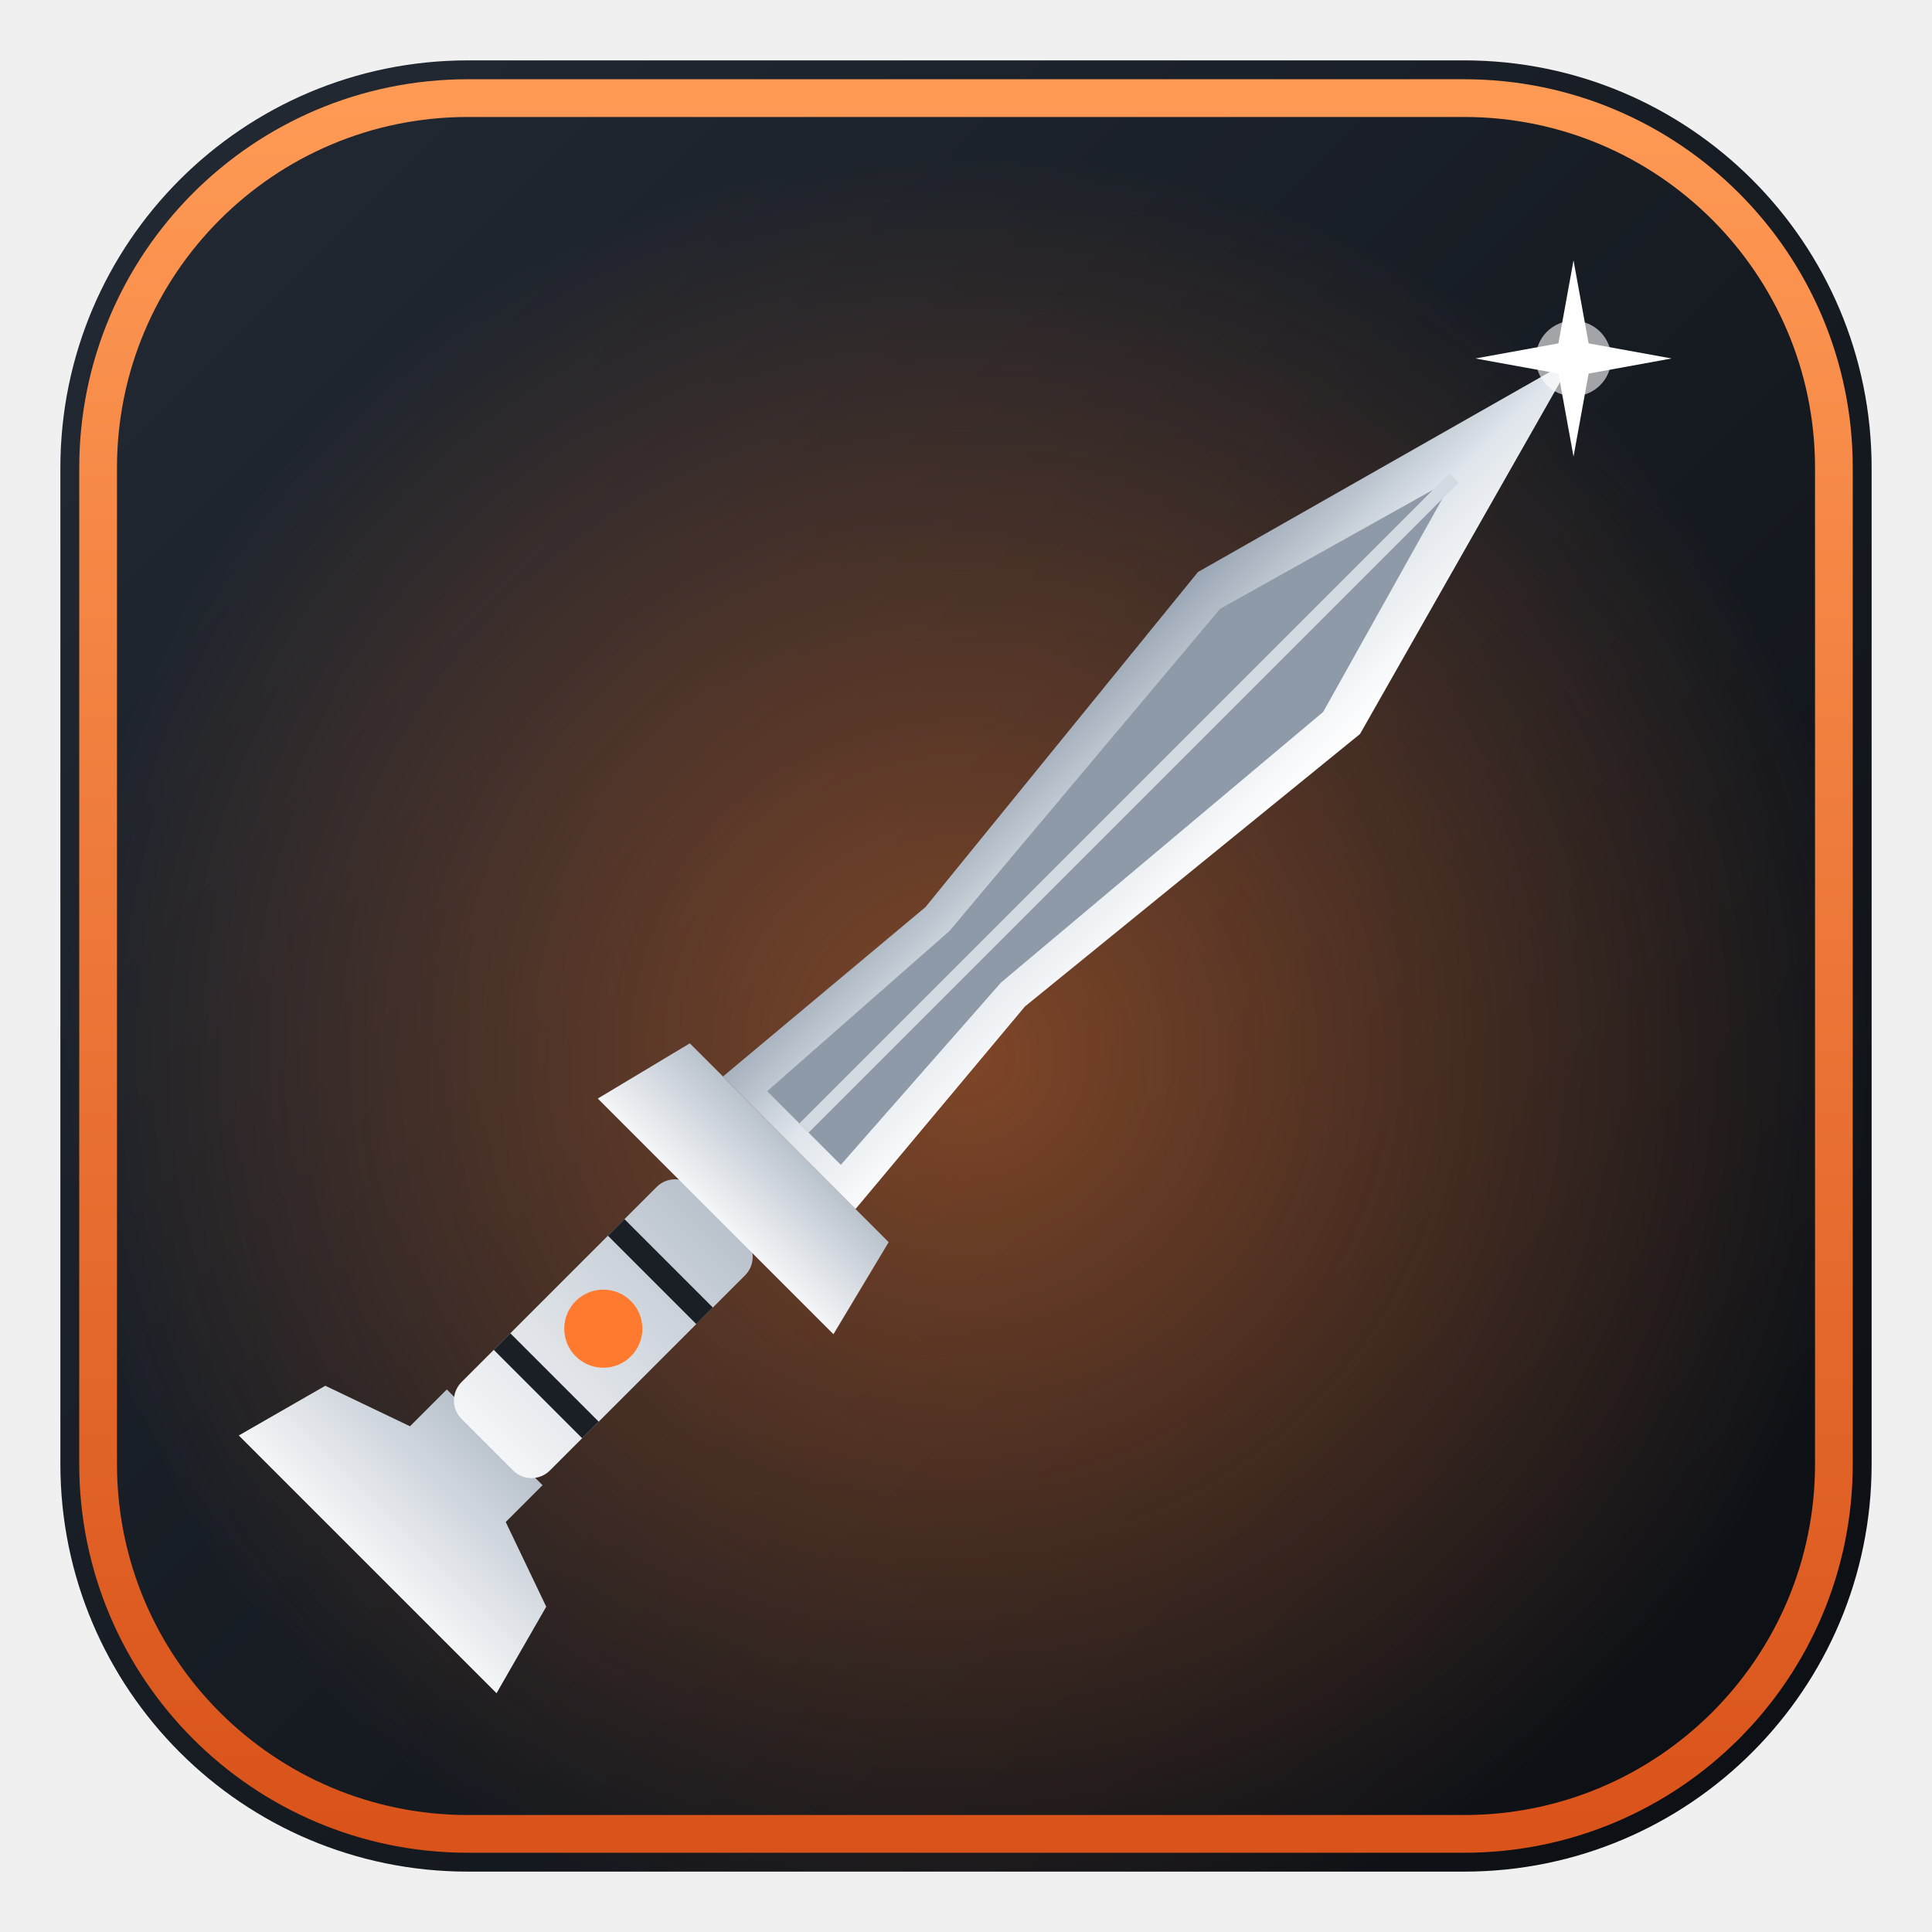
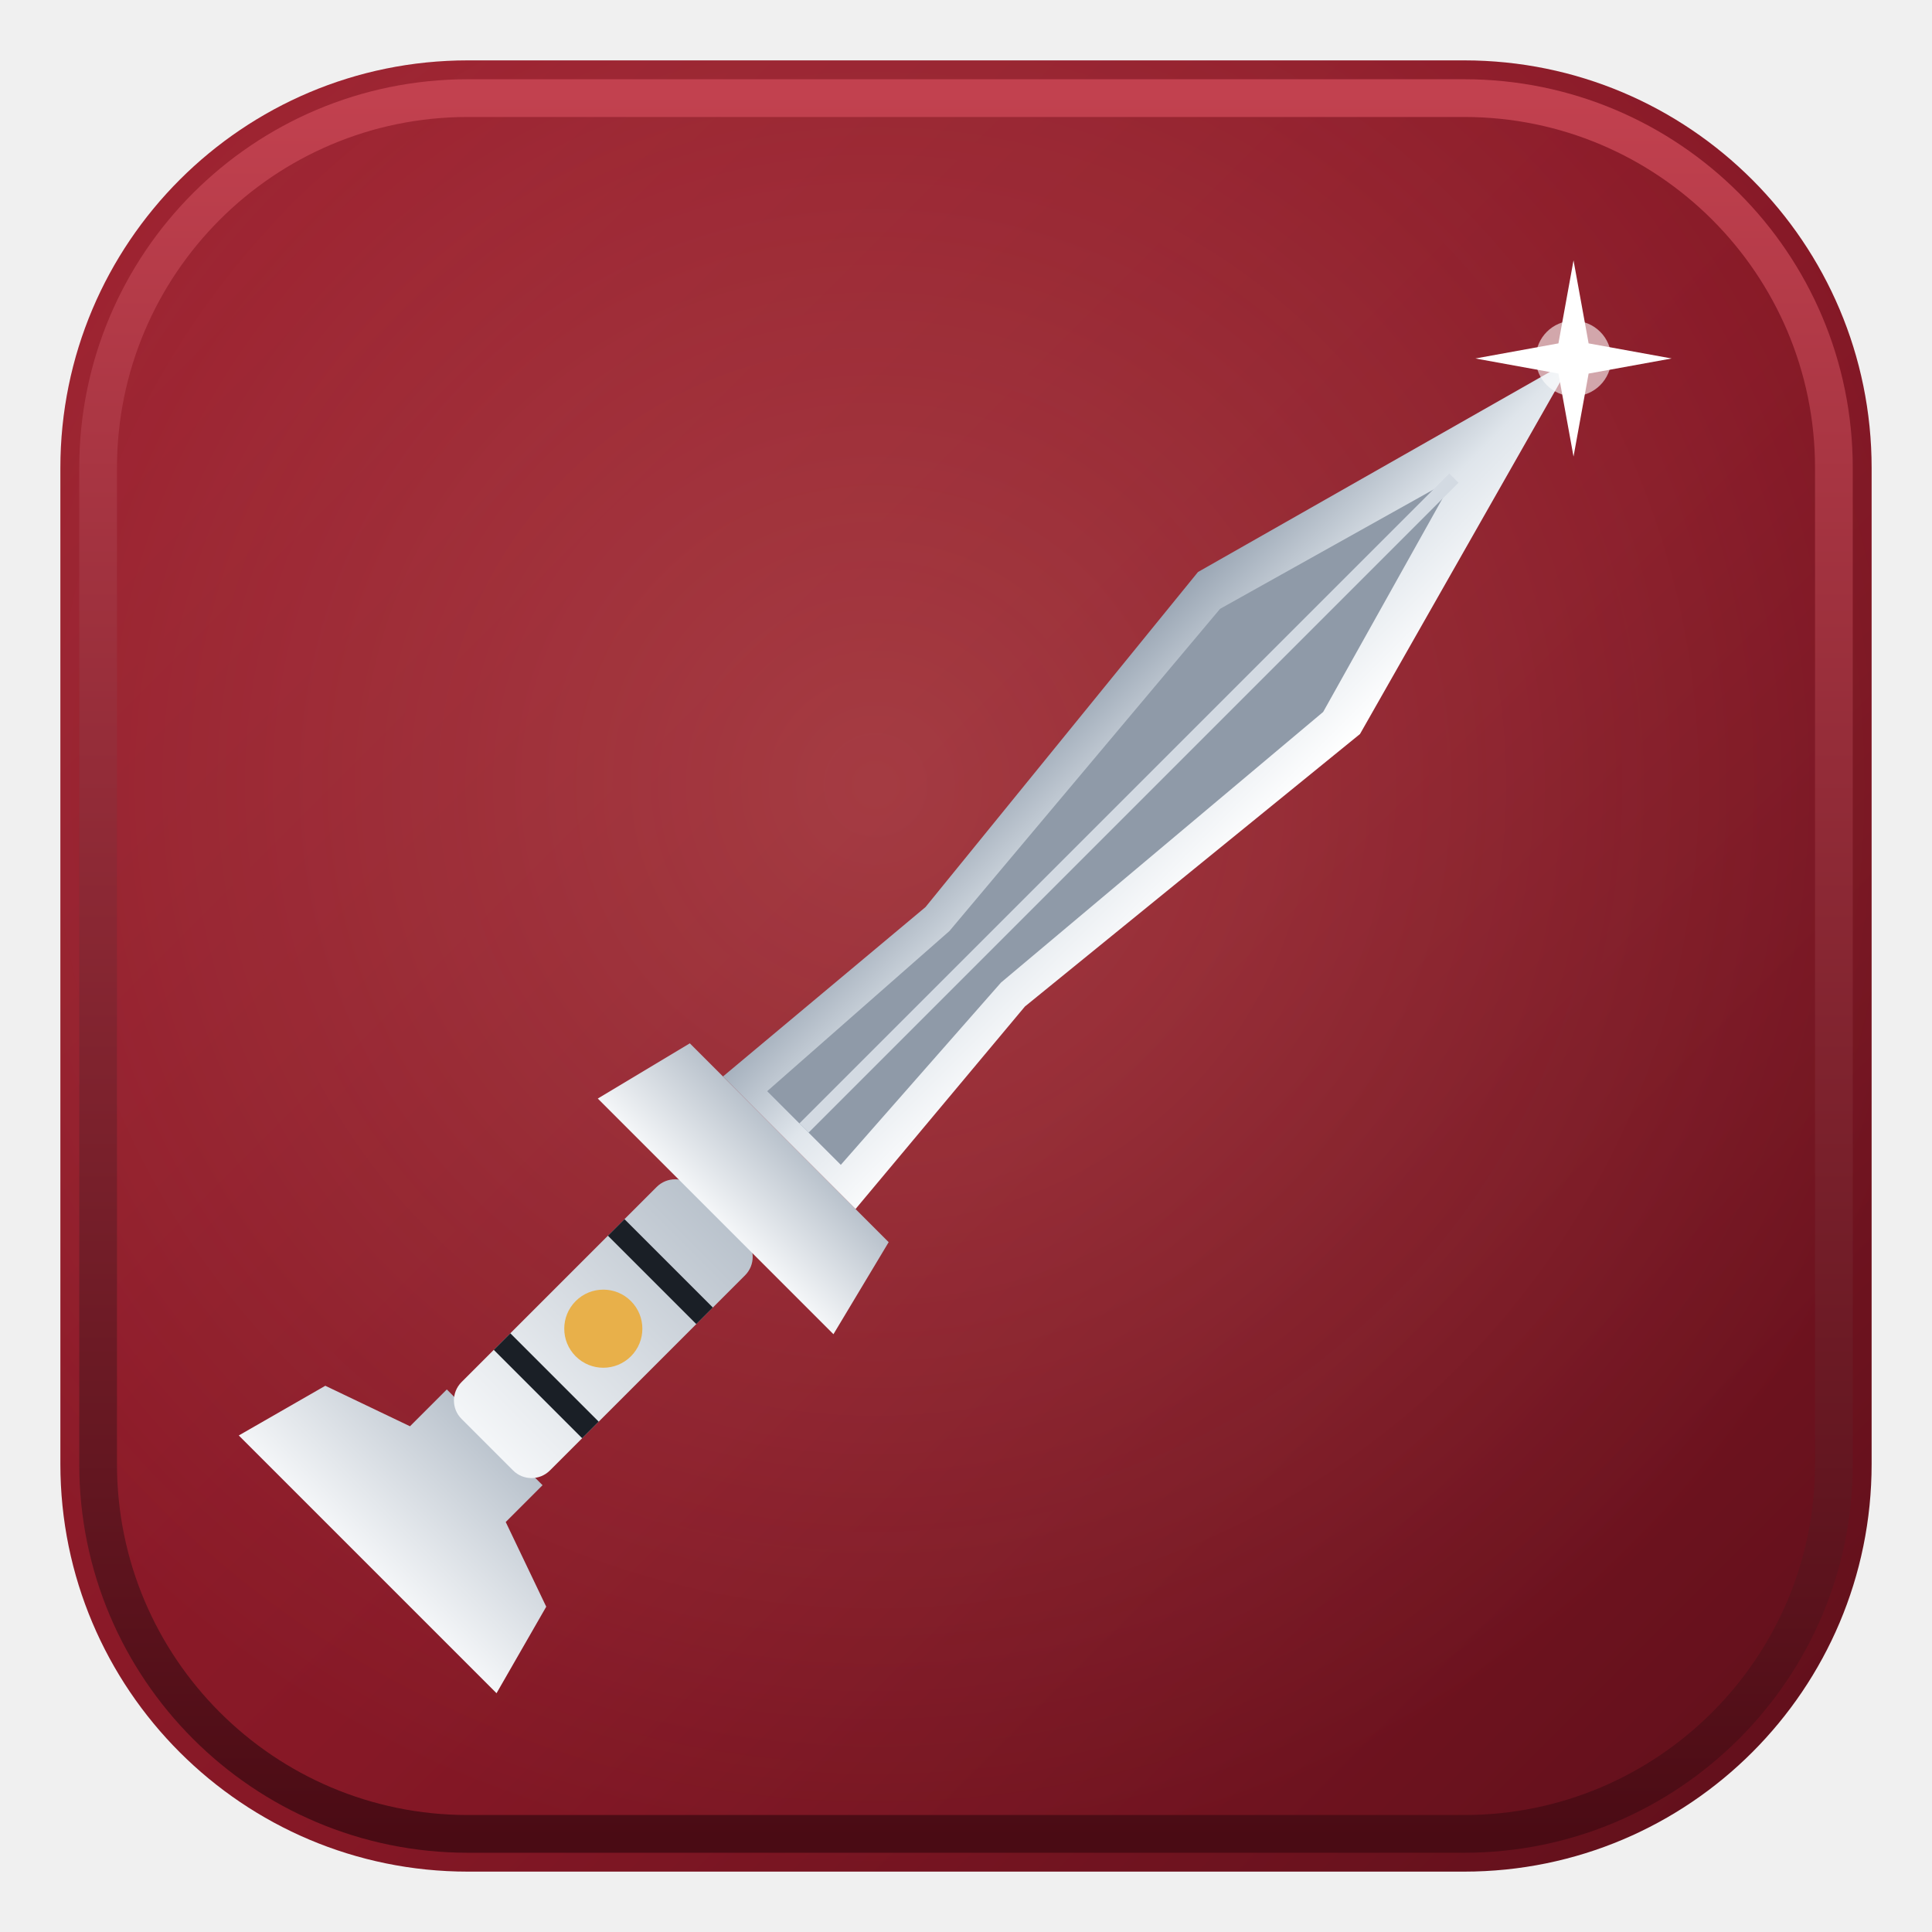
<svg xmlns="http://www.w3.org/2000/svg" viewBox="0 0 512 512" width="512" height="512">
  <defs>
    <linearGradient id="bg" x1="0" y1="0" x2="1" y2="1">
-       <stop offset="0" stop-color="#232a34" />
-       <stop offset="1" stop-color="#0b0e12" />
+       <stop offset="0" stop-color="#9c1f2e" />
+       <stop offset=".55" stop-color="#861826" />
+       <stop offset="1" stop-color="#5e0f1a" />
    </linearGradient>
-     <radialGradient id="glow" cx=".5" cy=".55" r=".5">
-       <stop offset="0" stop-color="#ff7a2f" stop-opacity=".45" />
-       <stop offset="1" stop-color="#ff7a2f" stop-opacity="0" />
+     <radialGradient id="glow" cx=".45" cy=".4" r=".6">
+       <stop offset="0" stop-color="#ffb3a0" stop-opacity=".22" />
+       <stop offset="1" stop-color="#ffb3a0" stop-opacity="0" />
    </radialGradient>
    <linearGradient id="blade" x1="0" y1="0" x2="1" y2="0">
      <stop offset="0" stop-color="#ffffff" />
      <stop offset=".5" stop-color="#dfe5eb" />
      <stop offset="1" stop-color="#9aa6b4" />
    </linearGradient>
    <linearGradient id="hilt" x1="0" y1="0" x2="0" y2="1">
      <stop offset="0" stop-color="#f4f6f8" />
      <stop offset="1" stop-color="#b9c2cc" />
    </linearGradient>
    <linearGradient id="rim" x1="0" y1="0" x2="0" y2="1">
-       <stop offset="0" stop-color="#ff9a55" />
-       <stop offset="1" stop-color="#d9531a" />
+       <stop offset="0" stop-color="#c2414f" />
+       <stop offset="1" stop-color="#4a0b14" />
    </linearGradient>
  </defs>
  <rect x="16" y="16" width="480" height="480" rx="108" fill="url(#bg)" />
  <rect x="16" y="16" width="480" height="480" rx="108" fill="url(#glow)" />
  <rect x="26" y="26" width="460" height="460" rx="98" fill="none" stroke="url(#rim)" stroke-width="10" />
  <g transform="translate(256 256) rotate(225) scale(6.9) translate(-10 -33)">
    <path d="M3 0.5 L17 0.5 L16 4.2 L12.6 5.4 L12.6 7.4 L7.4 7.4 L7.4 5.4 L4 4.2 Z" fill="url(#hilt)" />
    <rect x="7.6" y="7" width="4.8" height="12.6" rx="1" fill="url(#hilt)" />
    <path d="M7.6 10.2h4.8M7.6 16.4h4.8" stroke="#1a1f26" stroke-width=".9" />
-     <circle cx="10" cy="13.3" r="1.5" fill="#ff7a2f" />
+     <circle cx="10" cy="13.3" r="1.5" fill="#e8b04a" />
    <path d="M3.6 19.4 L16.4 19.4 L15.4 23.4 L4.6 23.4 Z" fill="url(#hilt)" />
    <path d="M6.4 23.4 L13.6 23.4 L12.7 33.5 L14.4 50 L10 66 L5.6 50 L7.3 33.5 Z" fill="url(#blade)" />
    <path d="M8 24.2 L12 24.2 L11.4 33.5 L12.8 49.6 L10 59.5 L7.2 49.6 L8.6 33.5 Z" fill="#8f9aa8" />
    <path d="M10 24.2 L10 59.5" stroke="#d3dae2" stroke-width=".5" />
  </g>
  <g transform="translate(417 95)">
    <path d="M0 -26 L4 -4 L26 0 L4 4 L0 26 L-4 4 L-26 0 L-4 -4 Z" fill="#fff" />
    <circle r="10" fill="#fff" opacity=".6" />
  </g>
</svg>
